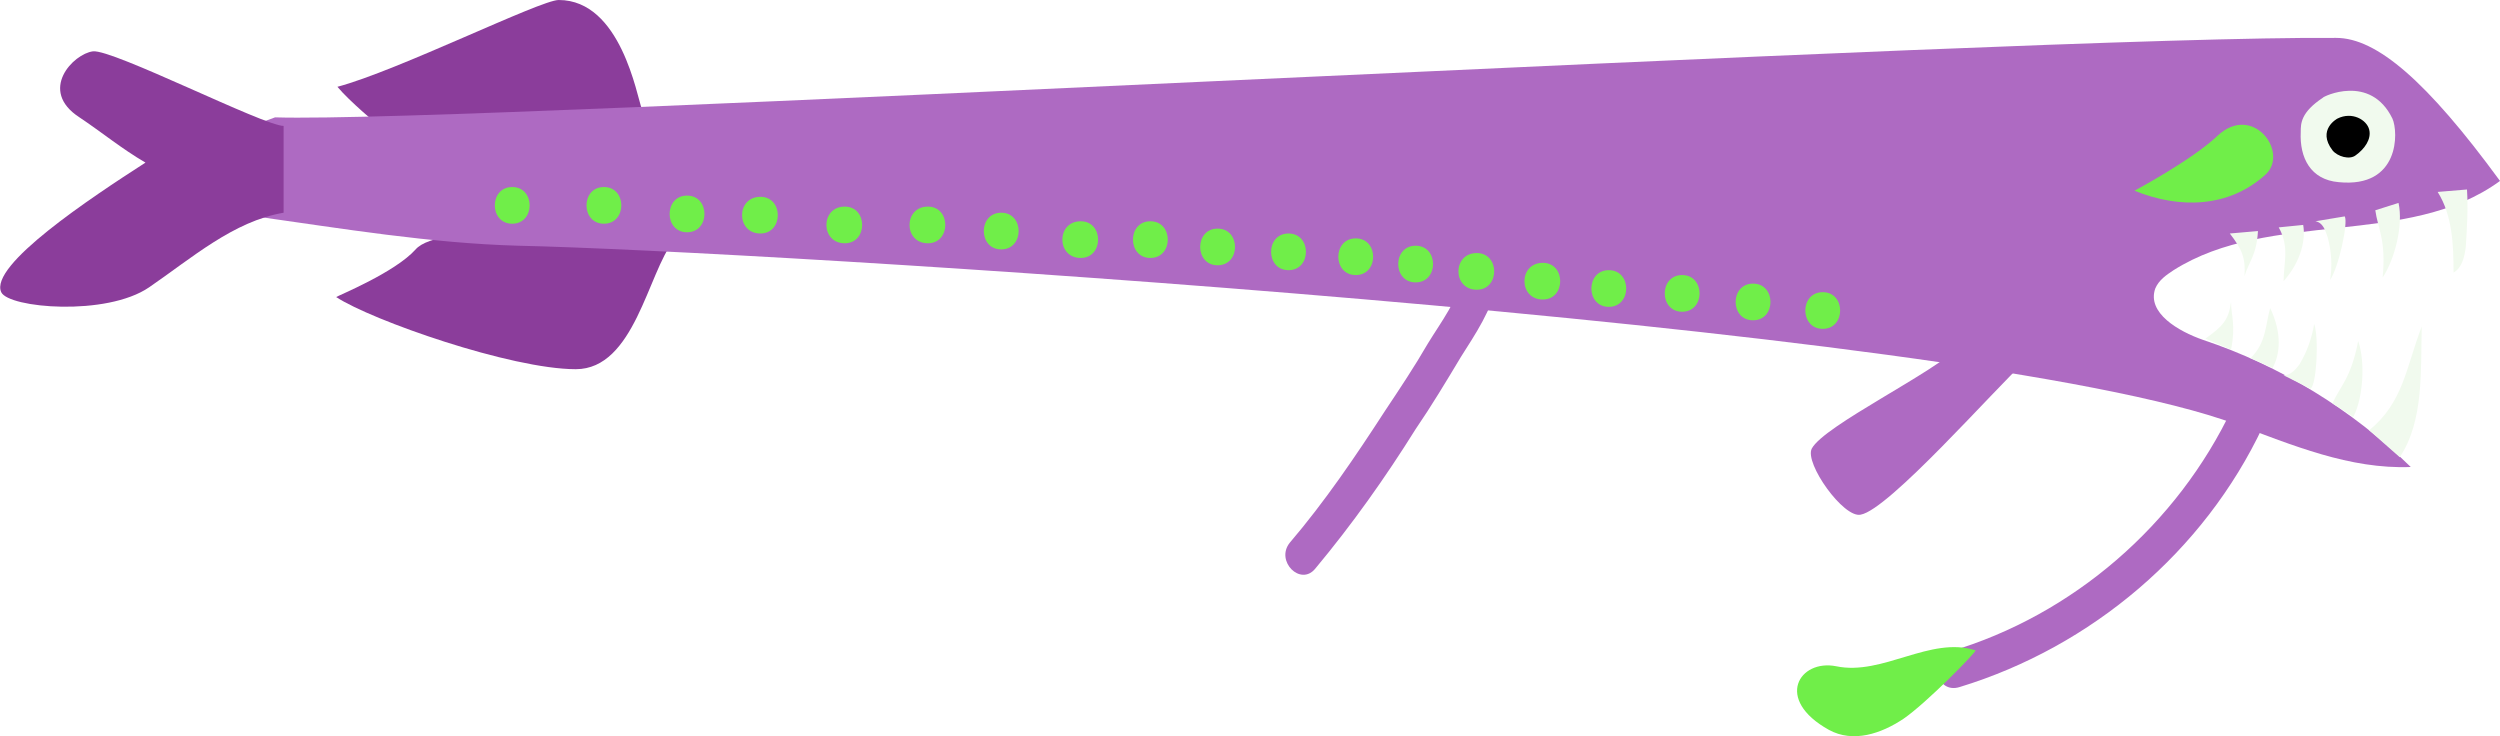
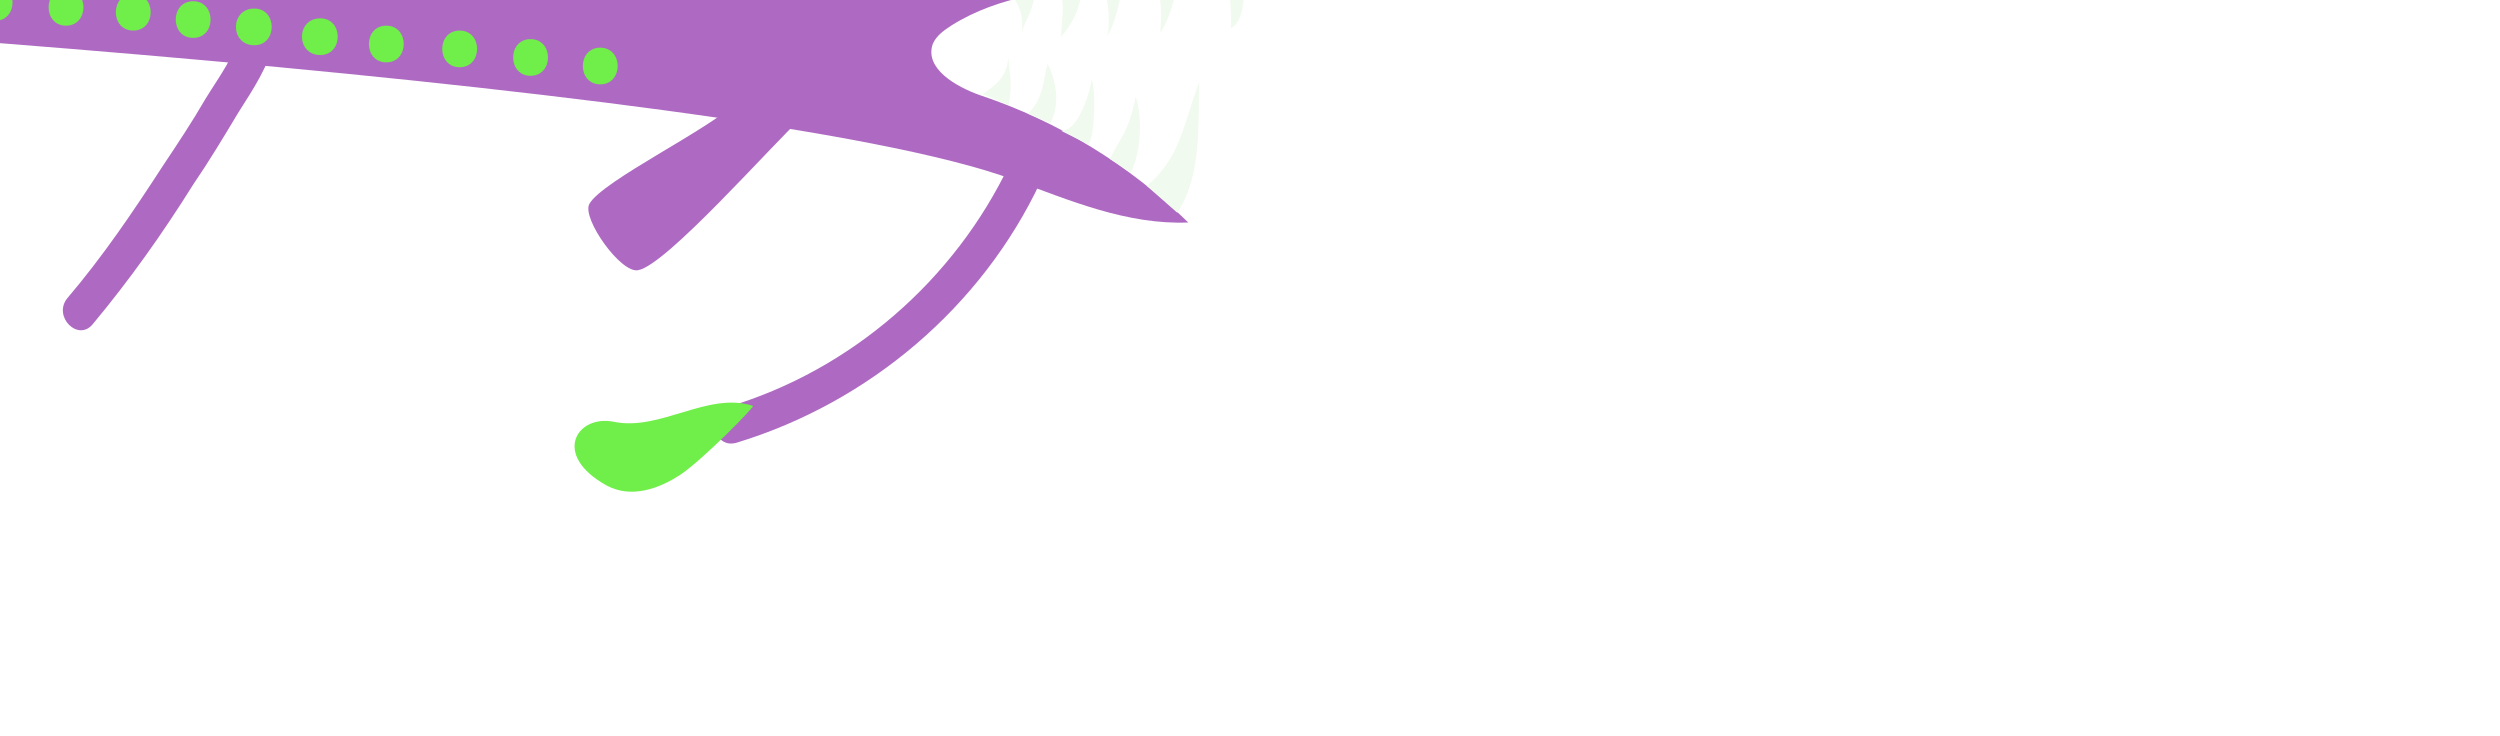
<svg xmlns="http://www.w3.org/2000/svg" width="204.5" height="60.2" overflow="visible">
-   <path fill="#8b3d9b" d="M30.9 10.2c6.1.2 21.9-.7 21.6-1.3-.4-1-1.7-8.9-6.8-8.9-1.5 0-13.2 5.8-18.1 7.1 1 1.2 3.3 3.1 3.3 3.1zM34 20.4c1.9-2.2 14.1-1.4 21.1-.7-2.1 2.6-3.2 10.5-8 10.5-5.3 0-16.7-4-19.6-5.9.1-.1 4.8-2 6.5-3.9z" />
-   <path fill="#ae6ac2" d="M20.6 10.3c-1.1 3.4 0 3.8.3 7.4 7.1 1 14.3 2.2 21.5 2.4 19 .4 118.4 6.4 140.5 14.6 4.6 1.7 9.3 3.7 14.3 3.5-4.8-4.7-10.7-8.3-17-10.4-2-.7-4.6-2.2-3.9-4.2.3-.7.9-1.1 1.5-1.5 7.9-5 19.2-1.8 26.7-7.3-6-8.2-10.1-11.7-13.4-11.7-25.4-.2-152.8 7-168.6 6.5" />
-   <path fill="#8b3d9b" d="M23.2 10.3c-1.6 0-14-6.3-15.6-6.1S3.1 7.4 6.5 9.6c1.8 1.2 3.5 2.6 5.4 3.7C7.4 16.2-.9 21.7.1 23.9c.6 1.3 8.6 2 12.1-.4s6.9-5.4 11-6.1" />
-   <path fill="#ae6ac2" d="M119.7 22.4c-.4 2.1-1.8 3.9-2.9 5.7-1.1 1.9-2.3 3.7-3.5 5.5-2.4 3.7-4.9 7.4-7.8 10.8-1.2 1.5.9 3.6 2.1 2.1 3-3.6 5.7-7.4 8.2-11.4 1.3-1.9 2.5-3.9 3.7-5.9 1.2-1.9 2.5-3.8 3-6.1.5-1.8-2.4-2.6-2.8-.7zM160.3 28.3c-1.9 2.1-11.1 6.5-12.1 8.4-.6 1.2 2.6 5.7 4 5.4 2.3-.4 10.9-10.2 13.5-12.6M182.6 33.4c-4.5 9.5-13 16.9-23.1 19.9-1.8.6-1.1 3.5.8 2.9 10.8-3.3 20-11.1 24.8-21.3.9-1.7-1.7-3.2-2.5-1.5z" />
-   <path fill="#70ee49" d="M155.7 58.8c-1.8 1.2-4.1 2-6.1.9-4.5-2.5-2.4-5.8.6-5.2 3.8.8 7.7-2.5 11.4-1.3.1.1-4 4.3-5.9 5.6zM181.4 11.1c2.9-2.7 5.9 1.4 3.9 3.2-3 2.7-7 2.8-10.7 1.3 0 0 4.7-2.5 6.8-4.5z" />
-   <path fill="#f1faee" d="M195.7 9.7c.5 1.1.6 5.7-4.4 5.2-2.3-.2-3.2-2-3.1-4.1 0-.7 0-1.6 1.8-2.8 0-.1 3.9-2 5.7 1.7z" />
-   <path d="M190.8 12.3c.4.5 1.4.8 1.9.4.7-.5 1.3-1.3 1.1-2.1-.2-.8-1.4-1.5-2.6-.9 0 0-1.7.9-.4 2.6z" />
-   <path fill="#f1faee" d="M201.8 15.5c.1 1.6 0 3.1-.1 4.7-.1.8-.3 1.7-1 2.1 0-2.3-.1-4.7-1.3-6.6M193.8 35.2c2.8-2.3 3-5.1 4.3-8.5-.1 3.5.2 7.7-1.8 10.7M180.4 27.7c1.4-1 1.9-1.5 2.1-3 0 1.1.4 1.9 0 3.9M184.1 29.3c1.3-1.3 1.2-2.7 1.6-4.1 1 2.1.8 3.8.2 4.9M186.8 30.7c.6 0 1-.5 1.3-.9.6-1 1-2.1 1.2-3.3.4 1.1.2 5-.3 5.3M190.8 33c.6-1.4 1.5-2 2.1-5.1.6 1.7.4 4.7-.4 6.2M182.4 19.1c1 1.3 1.3 2 1.2 3.5.3-1.1 1-1.7 1.1-3.7M186.4 18.6c.9 1.6.4 2.9.4 4.4 1.5-1.7 1.8-3.5 1.6-4.6M189.4 18.1c.6.1.8.7 1 1.3.3 1.1.4 2.3.2 3.5.7-1 1.5-4.7 1.2-5.2M194.3 17.2c.2 1.5.9 2.4.6 5.5 1-1.5 1.7-4.3 1.3-6.1" />
-   <path fill="#70ee49" d="M41.9 18.3c1.9 0 1.9-3 0-3s-1.9 3 0 3zM49.4 18.3c1.9 0 1.9-3 0-3s-1.9 3 0 3zM56.2 19c1.9 0 1.9-3 0-3s-1.9 3 0 3zM62.2 19.1c1.9 0 1.9-3 0-3-2 0-2 3 0 3zM69.1 19.9c1.9 0 1.9-3 0-3-2 0-2 3 0 3zM75.9 19.9c1.9 0 1.9-3 0-3-2 0-2 3 0 3zM81.9 20.4c1.9 0 1.9-3 0-3s-1.9 3 0 3zM88.4 21.1c1.9 0 1.9-3 0-3-2 0-2 3 0 3zM94.1 21.1c1.9 0 1.9-3 0-3s-1.9 3 0 3zM99.6 21.7c1.9 0 1.9-3 0-3s-1.9 3 0 3zM110.9 22.5c1.9 0 1.9-3 0-3s-1.9 3 0 3zM115.8 23.1c1.9 0 1.9-3 0-3s-1.9 3 0 3zM131.6 25.1c1.9 0 1.9-3 0-3s-1.9 3 0 3zM137.6 25.5c1.9 0 1.9-3 0-3s-1.9 3 0 3zM143.4 26.2c1.9 0 1.9-3 0-3s-1.9 3 0 3zM149.1 26.9c1.9 0 1.9-3 0-3s-1.9 3 0 3zM120.8 23.7c1.9 0 1.9-3 0-3-2 0-2 3 0 3zM126.2 24.5c1.9 0 1.9-3 0-3-2 0-2 3 0 3zM105.4 22.1c1.9 0 1.9-3 0-3s-1.9 3 0 3z" />
+   <g transform="translate(-100, -20)">
+     <path fill="#8b3d9b" d="M30.9 10.2c6.1.2 21.9-.7 21.6-1.3-.4-1-1.7-8.9-6.8-8.9-1.5 0-13.2 5.8-18.1 7.1 1 1.2 3.3 3.1 3.3 3.1zM34 20.4c1.9-2.2 14.1-1.4 21.1-.7-2.1 2.6-3.2 10.5-8 10.5-5.3 0-16.7-4-19.6-5.9.1-.1 4.8-2 6.5-3.9z" />
+     <path fill="#ae6ac2" d="M20.6 10.3c-1.1 3.4 0 3.8.3 7.4 7.1 1 14.3 2.2 21.5 2.4 19 .4 118.4 6.4 140.5 14.6 4.6 1.7 9.3 3.7 14.3 3.5-4.8-4.7-10.7-8.3-17-10.4-2-.7-4.6-2.2-3.9-4.2.3-.7.9-1.1 1.5-1.5 7.9-5 19.2-1.8 26.7-7.3-6-8.2-10.1-11.7-13.4-11.7-25.4-.2-152.8 7-168.6 6.5" />
+     <path fill="#8b3d9b" d="M23.2 10.3c-1.6 0-14-6.3-15.6-6.1S3.1 7.4 6.5 9.6c1.8 1.2 3.5 2.6 5.4 3.7C7.4 16.2-.9 21.7.1 23.9c.6 1.3 8.6 2 12.1-.4s6.9-5.4 11-6.1" />
+     <path fill="#ae6ac2" d="M119.7 22.4c-.4 2.1-1.8 3.9-2.9 5.7-1.1 1.9-2.3 3.7-3.5 5.5-2.4 3.7-4.9 7.4-7.8 10.8-1.2 1.5.9 3.6 2.1 2.1 3-3.6 5.7-7.4 8.2-11.4 1.3-1.9 2.5-3.9 3.7-5.9 1.2-1.9 2.5-3.8 3-6.1.5-1.8-2.4-2.6-2.8-.7zM160.3 28.3c-1.9 2.1-11.1 6.5-12.1 8.4-.6 1.2 2.6 5.7 4 5.4 2.3-.4 10.9-10.2 13.5-12.6M182.6 33.4c-4.5 9.5-13 16.9-23.1 19.9-1.8.6-1.1 3.5.8 2.9 10.8-3.3 20-11.1 24.8-21.3.9-1.7-1.7-3.2-2.5-1.5z" />
+     <path fill="#70ee49" d="M155.7 58.8c-1.8 1.2-4.1 2-6.1.9-4.5-2.5-2.4-5.8.6-5.2 3.8.8 7.7-2.5 11.4-1.3.1.1-4 4.3-5.9 5.6zM181.4 11.1c2.9-2.7 5.9 1.4 3.9 3.2-3 2.7-7 2.8-10.7 1.3 0 0 4.7-2.5 6.8-4.5z" />
+     <path fill="#f1faee" d="M195.7 9.7c.5 1.1.6 5.7-4.4 5.2-2.3-.2-3.2-2-3.1-4.1 0-.7 0-1.6 1.8-2.8 0-.1 3.9-2 5.7 1.7z" />
+     <path d="M190.8 12.3c.4.5 1.4.8 1.9.4.7-.5 1.3-1.3 1.1-2.1-.2-.8-1.4-1.5-2.6-.9 0 0-1.7.9-.4 2.6z" />
+     <path fill="#f1faee" d="M201.8 15.5c.1 1.6 0 3.1-.1 4.7-.1.8-.3 1.7-1 2.1 0-2.3-.1-4.7-1.3-6.6M193.8 35.2c2.8-2.3 3-5.1 4.3-8.5-.1 3.5.2 7.7-1.8 10.7M180.4 27.7c1.4-1 1.9-1.5 2.1-3 0 1.1.4 1.9 0 3.9M184.1 29.3c1.3-1.3 1.2-2.7 1.6-4.1 1 2.1.8 3.8.2 4.9M186.8 30.7c.6 0 1-.5 1.3-.9.6-1 1-2.1 1.2-3.3.4 1.1.2 5-.3 5.3M190.8 33c.6-1.4 1.5-2 2.1-5.1.6 1.7.4 4.7-.4 6.2M182.4 19.1c1 1.3 1.3 2 1.2 3.5.3-1.1 1-1.7 1.1-3.7M186.4 18.6c.9 1.6.4 2.9.4 4.4 1.5-1.7 1.8-3.5 1.6-4.6M189.4 18.1c.6.1.8.7 1 1.3.3 1.1.4 2.3.2 3.5.7-1 1.5-4.7 1.2-5.2M194.3 17.2c.2 1.5.9 2.4.6 5.5 1-1.5 1.7-4.3 1.3-6.1" />
+     <path fill="#70ee49" d="M41.9 18.3c1.9 0 1.9-3 0-3s-1.9 3 0 3zM49.4 18.3c1.9 0 1.9-3 0-3s-1.9 3 0 3zM56.2 19c1.9 0 1.9-3 0-3s-1.9 3 0 3zM62.2 19.1c1.9 0 1.9-3 0-3-2 0-2 3 0 3zM69.1 19.9c1.9 0 1.9-3 0-3-2 0-2 3 0 3zM75.9 19.9c1.9 0 1.9-3 0-3-2 0-2 3 0 3zM81.9 20.4c1.9 0 1.9-3 0-3s-1.9 3 0 3zM88.4 21.1c1.9 0 1.9-3 0-3-2 0-2 3 0 3zM94.1 21.1c1.9 0 1.9-3 0-3s-1.9 3 0 3zM99.6 21.7c1.9 0 1.9-3 0-3s-1.9 3 0 3zM110.9 22.5c1.9 0 1.9-3 0-3s-1.9 3 0 3zM115.8 23.1c1.9 0 1.9-3 0-3s-1.9 3 0 3zM131.6 25.1c1.9 0 1.9-3 0-3s-1.9 3 0 3zM137.6 25.5c1.9 0 1.9-3 0-3s-1.9 3 0 3zM143.4 26.2c1.9 0 1.9-3 0-3s-1.9 3 0 3zM149.1 26.9c1.9 0 1.9-3 0-3s-1.9 3 0 3zM120.8 23.7c1.9 0 1.9-3 0-3-2 0-2 3 0 3zM126.2 24.5c1.9 0 1.9-3 0-3-2 0-2 3 0 3zM105.4 22.1c1.9 0 1.9-3 0-3s-1.9 3 0 3z" />
+   </g>
</svg>
